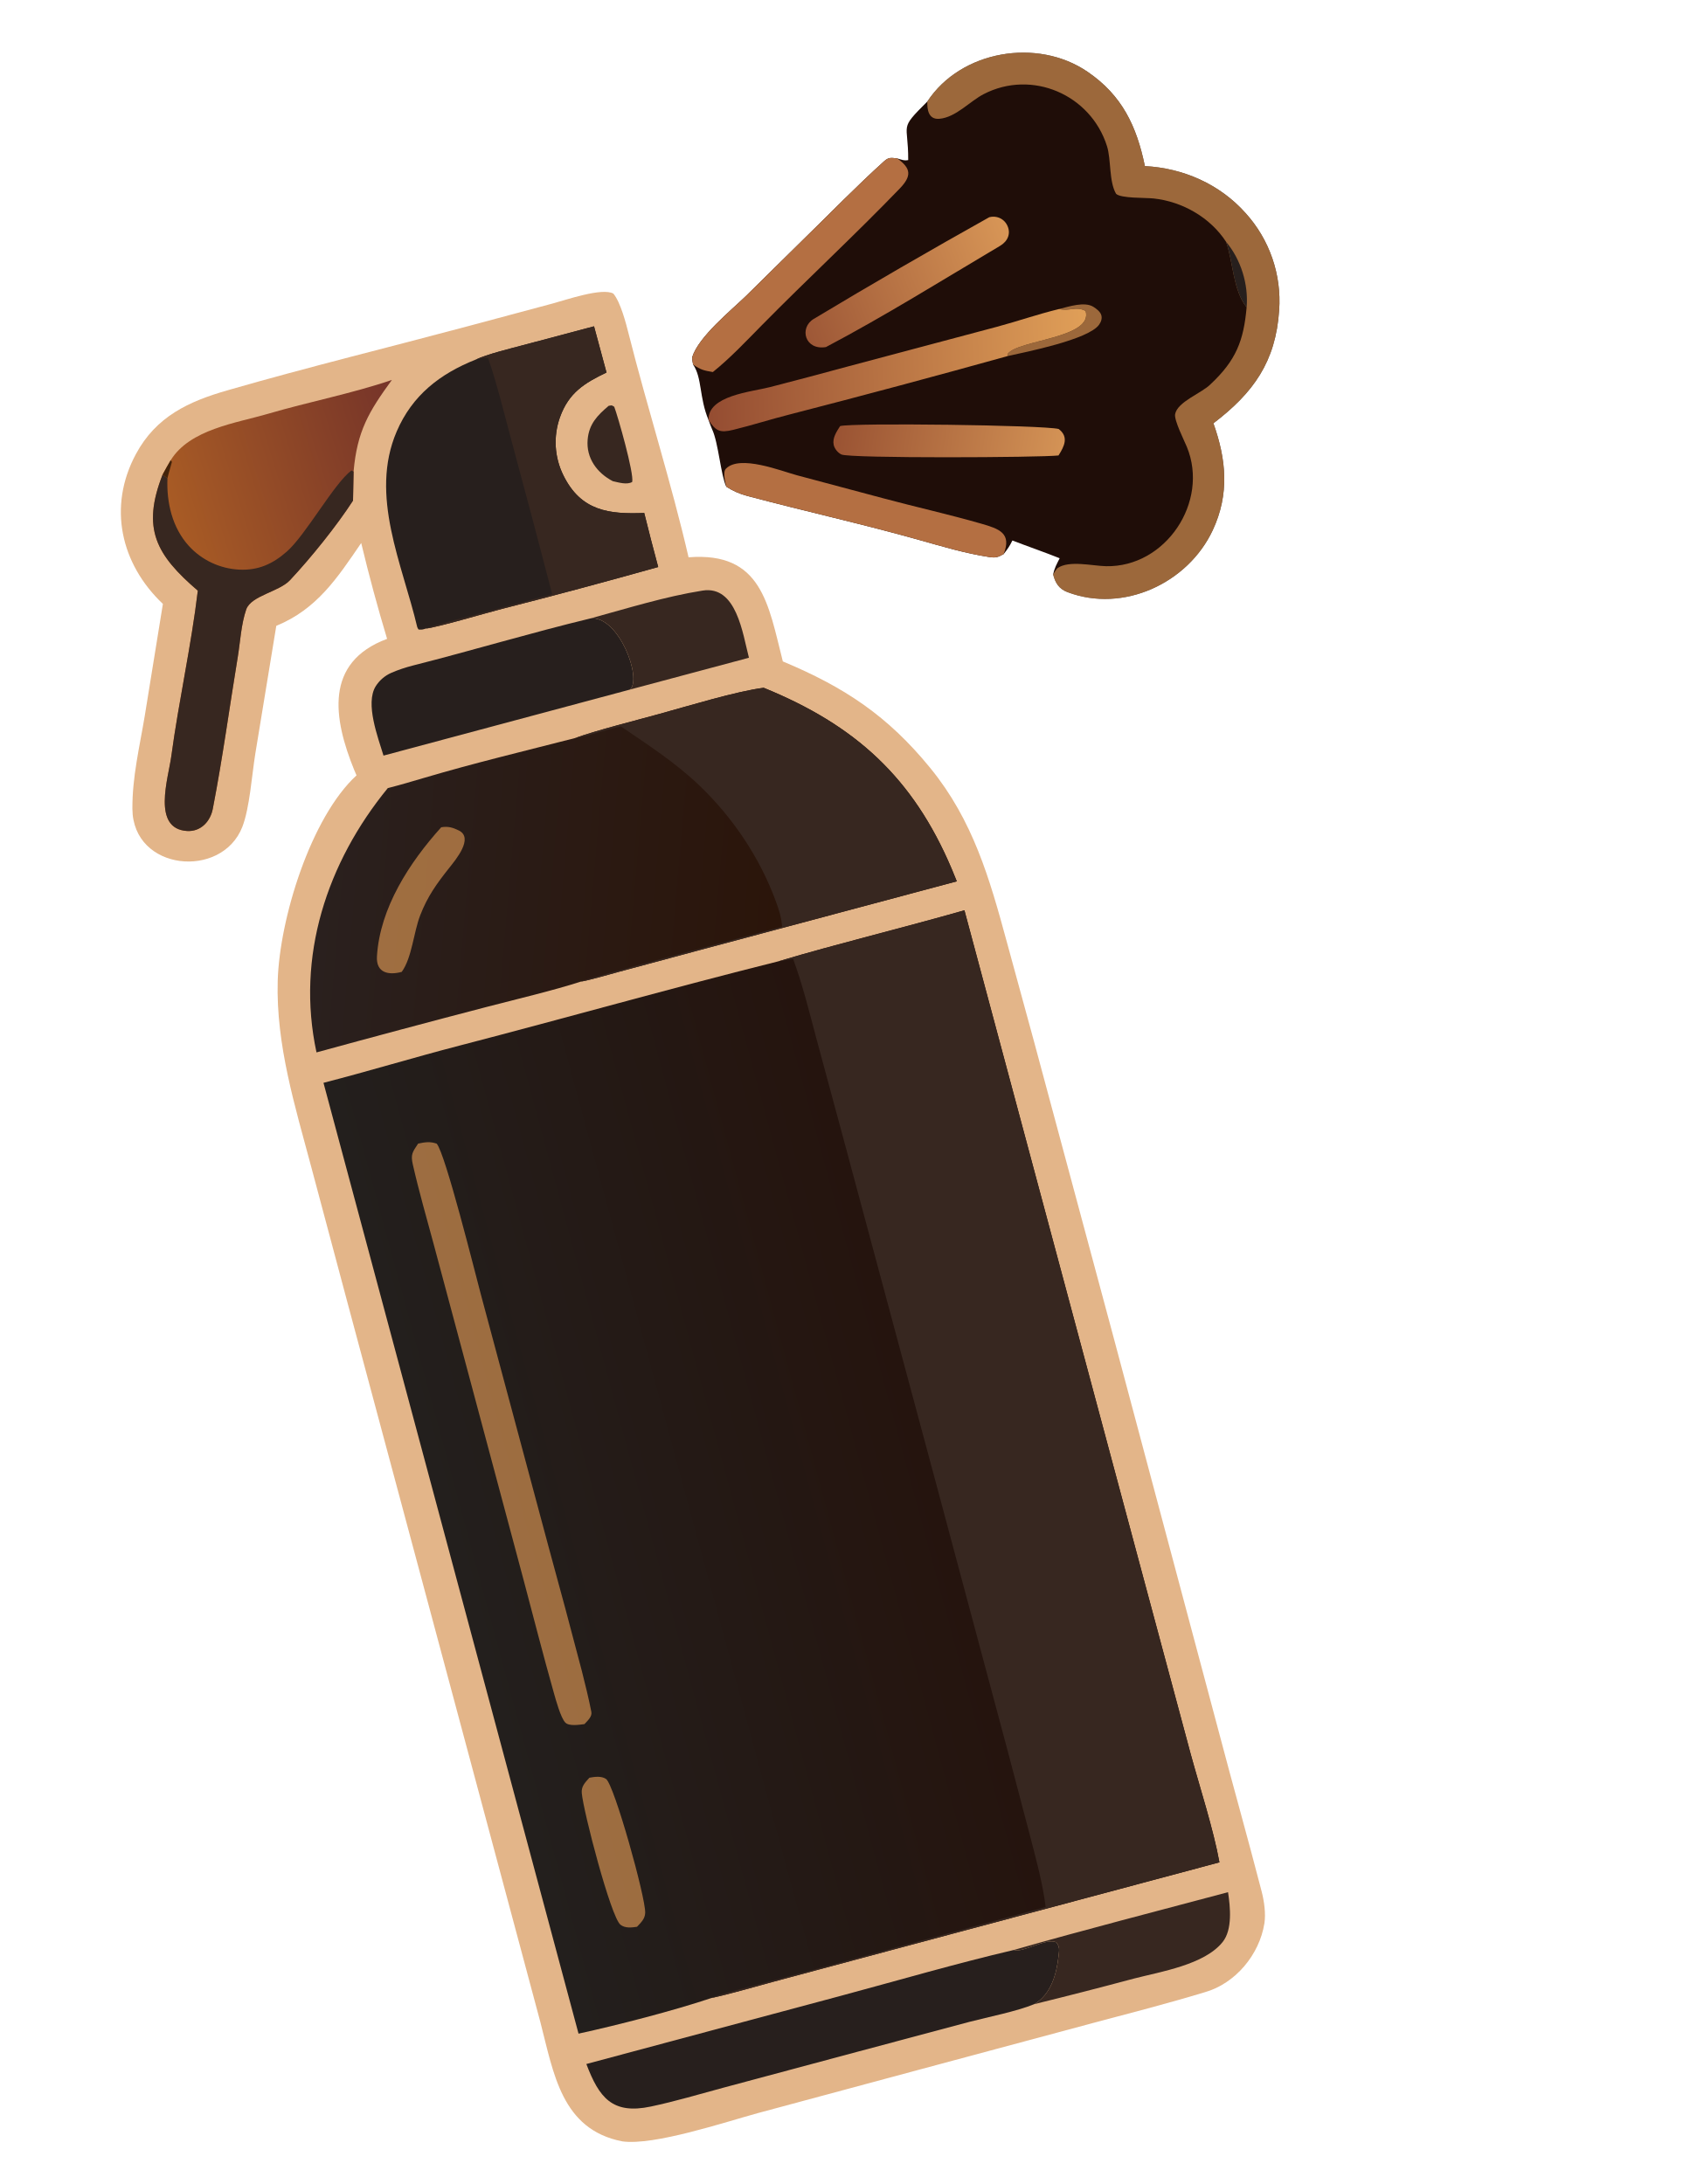
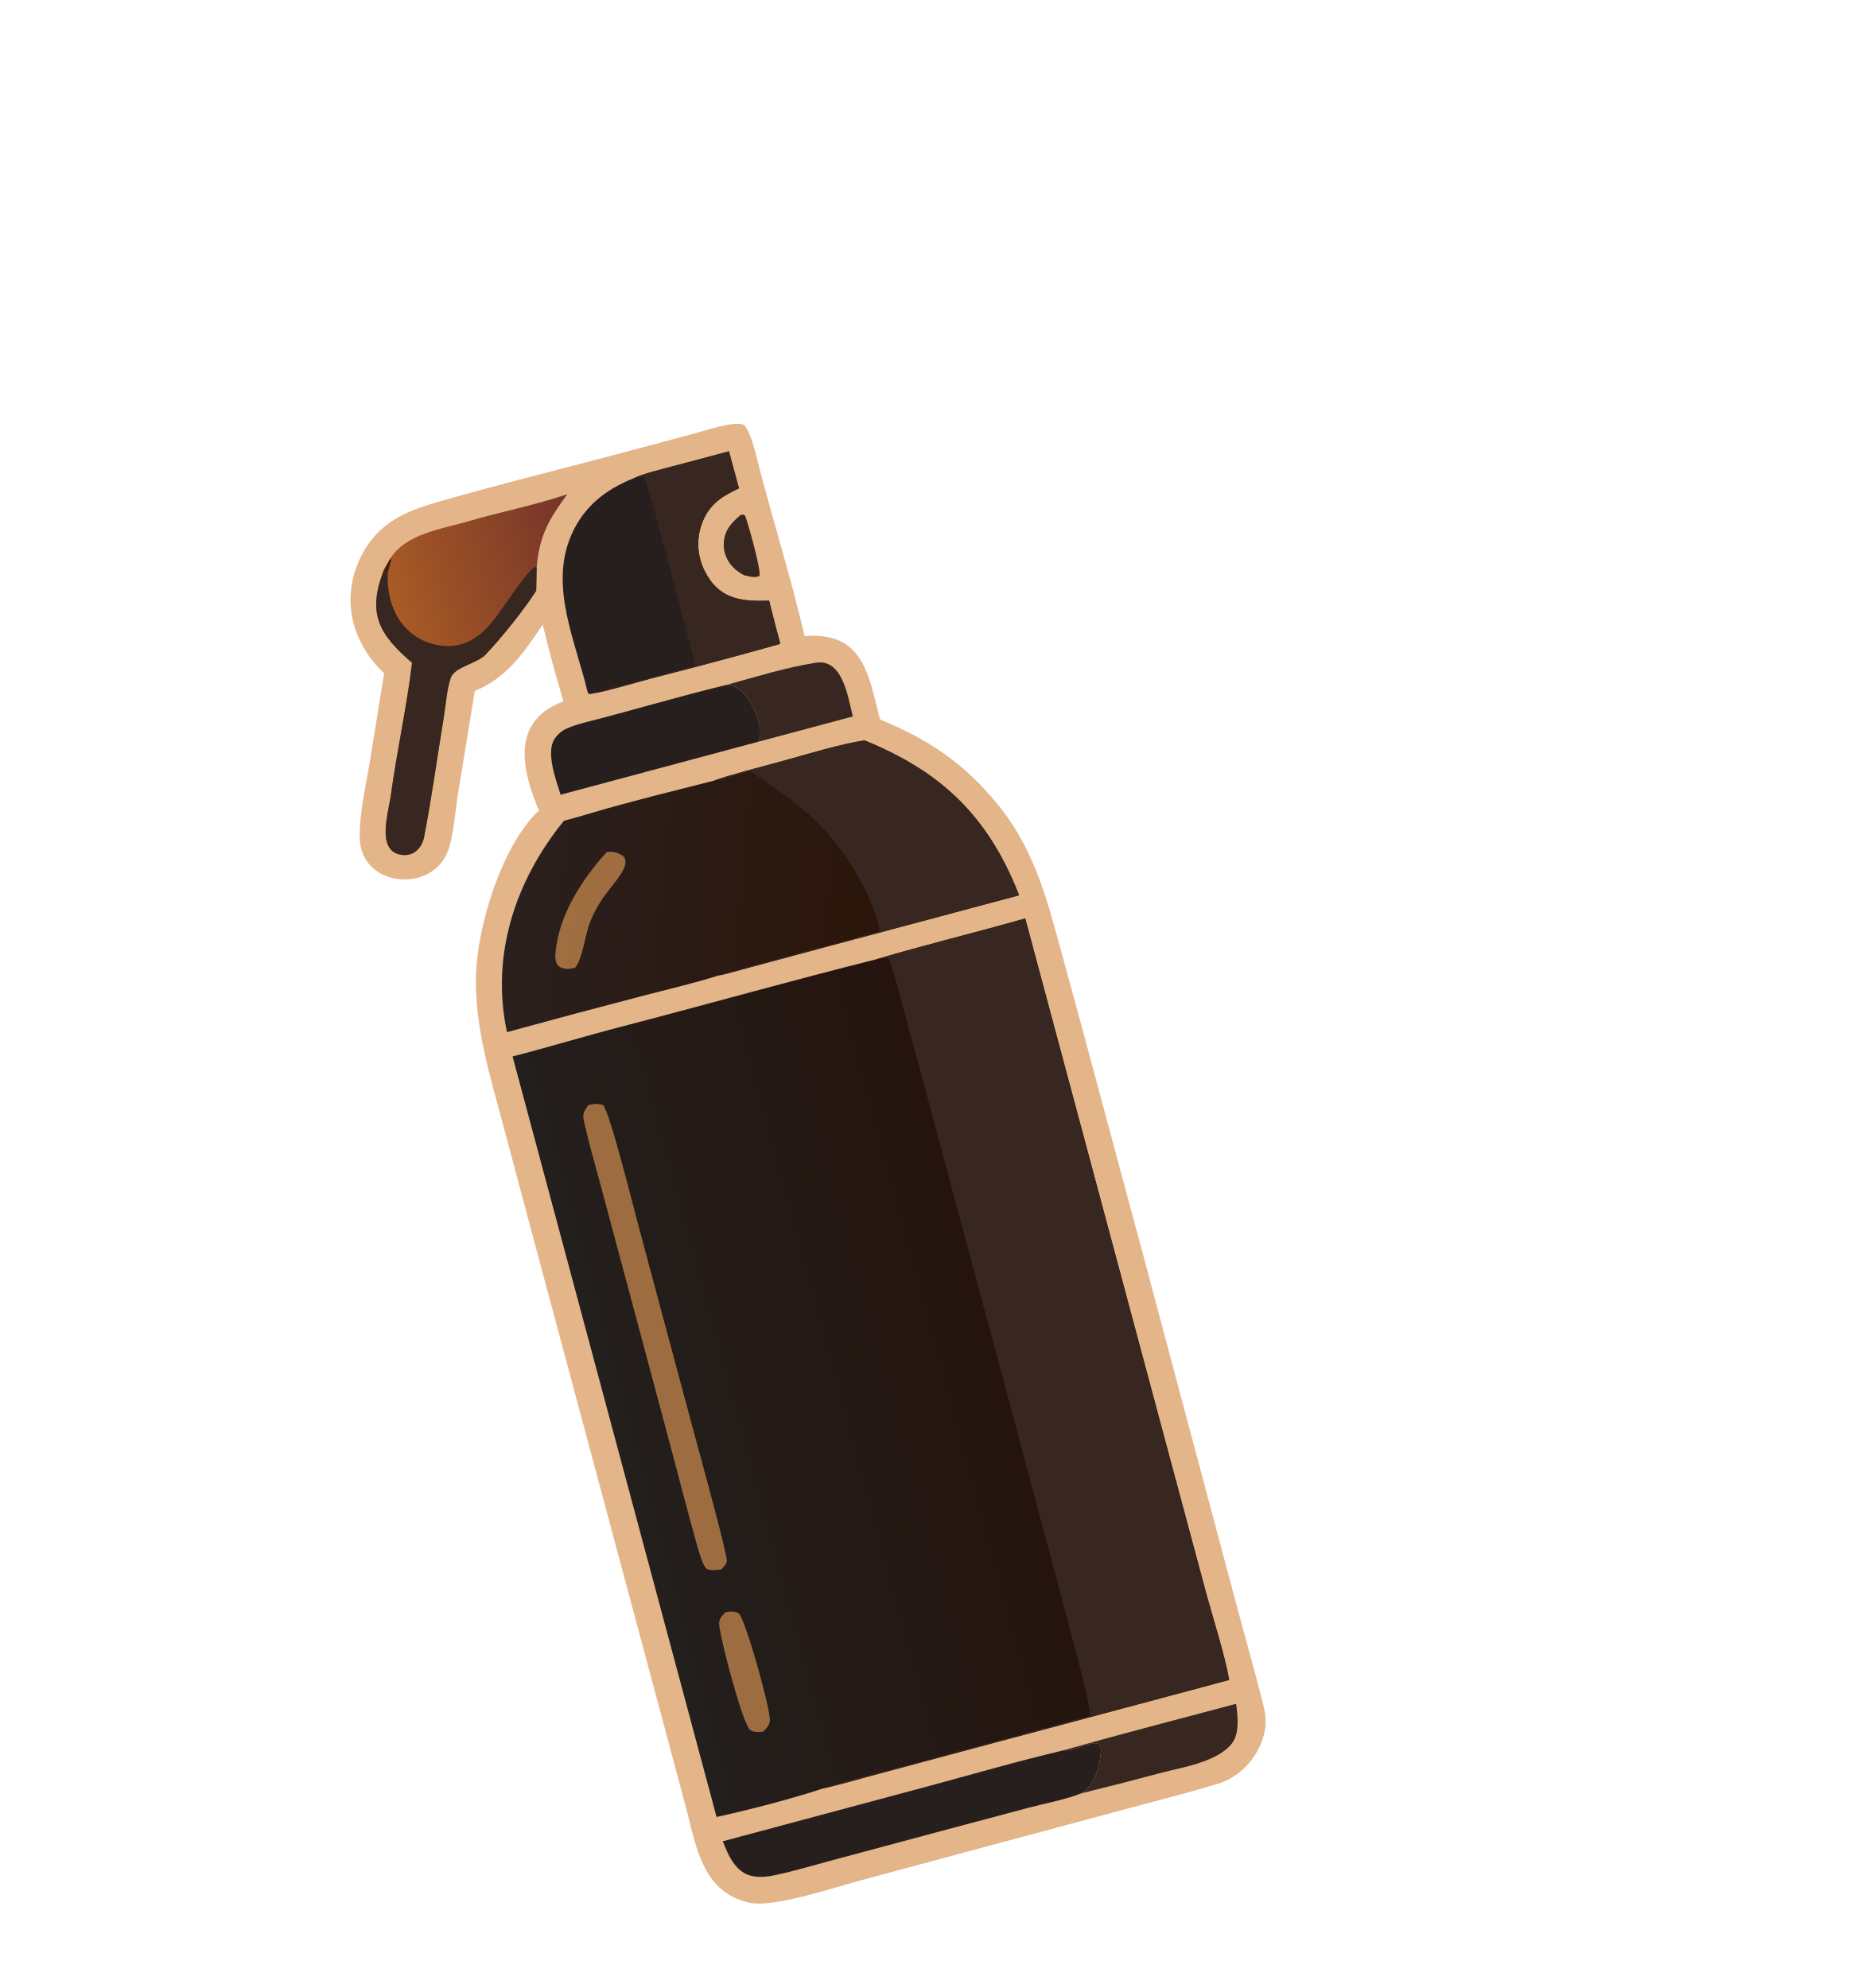
- <svg xmlns="http://www.w3.org/2000/svg" width="322" height="413" viewBox="0 0 322 413" fill="none">
-   <path d="M43.041 73.802L43.524 73.662C58.239 69.416 73.715 65.636 88.591 61.652L104.475 57.393C106.999 56.718 113.825 54.341 115.955 55.519C117.323 57.16 118.337 61.109 118.871 63.224C122.411 77.236 126.934 91.33 130.172 105.386C144.041 104.293 145.251 114.298 147.995 125.076C159.663 129.954 167.842 135.371 175.908 145.28C183.94 155.147 187.067 166.078 190.332 178.096C192.043 184.393 193.79 190.719 195.5 197.023L210.544 252.987L230.477 327.731C233.113 337.741 235.935 347.706 238.525 357.724C238.994 359.54 239.325 361.891 239.029 363.74C238.091 369.61 233.566 375.087 227.781 376.73C220.748 378.864 213.745 380.663 206.687 382.539L174.019 391.314L143.31 399.583C136.971 401.32 123.665 405.769 117.659 404.941C106.139 402.714 104.661 392.016 102.16 382.403L98.367 368.233L84.092 314.958L65.673 246.26L58.866 220.765C55.789 209.239 52.165 197.58 52.5 185.539C52.828 173.724 58.777 154.544 67.4 146.623C67.249 146.296 67.108 145.964 66.973 145.63C63.026 135.924 61.239 125.25 73.18 120.809C71.376 114.815 69.744 108.771 68.286 102.684C63.743 109.339 59.91 115.197 52.233 118.346L48.254 142.602C47.614 146.6 47.193 152.809 45.817 156.353C41.946 166.322 25.101 164.736 25.03 152.948C24.994 146.925 26.39 141.237 27.361 135.405L30.795 114.201C22.827 106.655 20.325 95.822 25.71 85.835C29.518 78.773 35.641 75.91 43.041 73.802Z" fill="#D69353" fill-opacity="0.68" />
-   <path d="M147.132 181.793C158.547 178.389 170.717 175.459 182.324 172.138L215.201 294.812L225.113 331.74C226.8 337.918 229.428 346.03 230.532 352.171L167.554 369.024L146.047 374.794C142.509 375.741 138.018 377.075 134.53 377.817C127.471 380.196 116.679 382.98 109.372 384.568L61.154 204.764C69.759 202.552 78.261 199.957 86.86 197.727C106.954 192.515 126.998 186.825 147.132 181.793Z" fill="url(#paint0_linear_464_3059)" />
-   <path d="M147.132 181.792C158.548 178.389 170.717 175.459 182.325 172.138L215.201 294.812L225.113 331.74C226.8 337.918 229.429 346.03 230.532 352.171L167.554 369.024L146.047 374.794C142.51 375.741 138.019 377.074 134.531 377.817C135.736 377.192 139.657 376.223 141.151 375.828L152.675 372.779L197.676 360.619C197.157 356.226 195.806 351.31 194.687 347.007L190.654 331.668L176.942 280.437L159.237 214.534L154.316 196.305C152.974 191.277 151.731 186.223 149.944 181.334C149.01 181.5 148.072 181.653 147.132 181.792Z" fill="#372720" />
-   <path d="M79.042 216.263C80.312 215.981 81.319 215.832 82.554 216.267C84.199 218.126 89.825 240.748 90.921 244.836L103.675 292.392C105.832 300.236 107.938 308.095 109.993 315.966C110.61 318.409 111.307 321.225 111.796 323.727C111.967 324.605 111.098 325.38 110.49 326.033C109.501 326.159 107.573 326.469 106.878 325.749C106.005 324.844 105.082 321.465 104.713 320.159C102.712 313.092 100.898 305.957 99.008 298.862L88.805 260.717L82 235.322C80.648 230.311 79.191 225.259 78.043 220.204C77.613 218.31 77.962 217.888 79.042 216.263Z" fill="#D69353" fill-opacity="0.68" />
-   <path d="M111.43 336.171C112.408 335.99 113.685 335.805 114.567 336.403C116.109 337.45 122.091 358.918 121.973 361.731C121.924 362.886 121.174 363.556 120.426 364.36C119.402 364.516 118.167 364.663 117.297 363.967C115.477 362.51 110.283 342.553 109.982 339.068C109.871 337.785 110.627 337.057 111.43 336.171Z" fill="#D69353" fill-opacity="0.68" />
-   <path d="M108.704 139.572C112.706 138.122 120.191 136.232 124.571 135.03C129.836 133.586 139.231 130.706 144.373 130.062C161.65 137.103 172.604 147.001 179.943 164.367C180.264 165.129 180.577 165.893 180.882 166.66L131.535 179.859L117.005 183.77C115.526 184.169 111.173 185.435 109.818 185.619C104.745 187.273 97.449 188.992 92.159 190.373C81.366 193.186 70.591 196.066 59.834 199.013C55.928 180.875 61.804 163.108 73.312 149.033C75.614 148.447 77.877 147.778 80.154 147.104C89.578 144.312 99.181 142.016 108.704 139.572Z" fill="url(#paint1_linear_464_3059)" />
-   <path d="M108.704 139.573C112.706 138.122 120.191 136.233 124.571 135.031C129.836 133.586 139.231 130.707 144.373 130.063C161.65 137.103 172.604 147.001 179.943 164.368C180.264 165.129 180.577 165.893 180.882 166.661L131.535 179.859L117.005 183.77C115.526 184.17 111.173 185.436 109.818 185.62C110.401 185.098 144.75 176.106 147.852 175.228C147.722 173.412 147.262 172.037 146.63 170.325C143.612 162.149 138.563 154.634 132.294 148.612C127.767 144.264 122.548 140.88 117.392 137.375C114.549 137.951 111.712 139.078 108.704 139.573Z" fill="#372720" />
-   <path d="M83.411 156.439C84.685 156.221 85.575 156.472 86.734 157.042C89.616 158.461 86.146 162.582 84.925 164.121C82.532 167.14 80.837 169.49 79.444 173.075C78.193 176.294 77.878 181.125 75.948 183.784C73.459 184.461 71.072 183.983 71.262 180.852C71.819 171.676 77.412 163.104 83.411 156.439Z" fill="#D69353" fill-opacity="0.68" />
-   <path d="M89.946 67.99C92.055 66.991 96.498 65.906 98.89 65.268L112.302 61.707L114.659 70.446C110.502 72.428 107.514 74.276 105.861 78.905C104.58 82.498 104.812 86.458 106.502 89.878C109.833 96.658 115.138 97.261 121.79 97.005C122.634 100.421 123.514 103.827 124.432 107.223C114.62 109.976 104.758 112.635 94.88 115.143C92.198 115.825 82.541 118.676 80.503 118.863C79.826 119.079 79.858 119.067 79.144 119.056C79.056 118.928 78.913 118.734 78.879 118.59C76.079 106.681 69.787 93.735 74.991 81.601C77.935 74.736 83.176 70.685 89.946 67.99Z" fill="#271F1D" />
-   <path d="M89.946 67.99C92.054 66.991 96.498 65.906 98.89 65.268L112.302 61.707L114.659 70.446C110.502 72.428 107.514 74.276 105.861 78.905C104.58 82.498 104.812 86.458 106.502 89.878C109.833 96.658 115.138 97.261 121.79 97.005C122.634 100.421 123.514 103.827 124.432 107.223C114.62 109.976 104.758 112.635 94.88 115.143C92.198 115.825 82.541 118.676 80.503 118.863C82.645 118.03 86.868 117.024 89.262 116.387L104.391 112.352C101.922 102.835 99.402 93.33 96.832 83.839C95.533 79.028 93.907 72.338 92.284 67.761C91.696 67.536 90.679 67.855 89.946 67.99Z" fill="#372720" />
-   <path d="M32.263 87.038C35.909 81.155 44.597 80.031 50.718 78.235C58.342 75.999 66.586 74.403 74.084 71.848C69.729 77.83 67.513 81.512 66.843 89.187L66.739 94.658C63.633 99.463 58.767 105.502 54.812 109.721C52.758 111.912 47.516 112.618 46.558 115.217C45.576 118.083 45.441 121.257 44.948 124.246C43.378 133.779 42.083 143.411 40.241 152.889C39.797 155.318 37.967 157.307 35.359 157.143C28.662 156.722 31.826 147.142 32.379 143.042C33.785 132.599 36.156 122.138 37.397 111.698C29.498 104.921 26.745 99.962 30.737 89.752C31.218 88.827 31.742 87.94 32.263 87.038Z" fill="url(#paint2_linear_464_3059)" />
-   <path d="M30.736 89.752L31.656 90.451C31.47 95.042 32.553 99.765 35.708 103.247C38.165 105.929 41.579 107.535 45.211 107.716C48.856 107.895 51.597 106.623 54.248 104.282C57.827 101.124 63.173 91.387 66.443 88.964L66.842 89.187L66.738 94.658C63.632 99.463 58.766 105.502 54.811 109.721C52.757 111.912 47.515 112.618 46.557 115.217C45.575 118.083 45.44 121.257 44.947 124.246C43.377 133.779 42.082 143.411 40.24 152.889C39.797 155.318 37.966 157.307 35.358 157.143C28.661 156.722 31.825 147.142 32.378 143.042C33.784 132.599 36.155 122.138 37.396 111.698C29.498 104.921 26.744 99.962 30.736 89.752Z" fill="#372720" />
-   <path d="M32.262 87.038L32.505 87.346C32.304 88.141 31.797 89.752 31.655 90.451L30.735 89.753C31.217 88.828 31.741 87.941 32.262 87.038Z" fill="#43230A" />
-   <path d="M110.849 390.311L158.932 377.422C169.828 374.494 180.671 371.321 191.659 368.744C193.373 369.365 197.746 366.395 199.694 367.291C200.391 368.196 200.239 368.78 200.125 369.85C199.758 373.273 198.691 377.164 195.511 378.995C192.174 380.368 186.867 381.402 183.241 382.347L162.399 387.912L136.717 394.799C132.142 396.03 127.704 397.362 123.06 398.348C115.721 399.907 113.26 396.641 110.849 390.311Z" fill="#271F1D" />
-   <path d="M72.501 142.886C71.45 139.424 68.999 133.033 71.03 129.765C71.746 128.637 72.784 127.75 74.01 127.22C75.213 126.686 76.776 126.178 78.048 125.856C89.258 123.015 100.413 119.65 111.652 116.938C116.961 116.428 121.436 128.282 119.11 130.396L72.501 142.886Z" fill="#271F1D" />
-   <path d="M191.659 368.744C205.229 364.858 218.545 361.457 232.16 357.818C232.591 360.649 233.016 364.878 231.151 367.226C227.712 371.552 219.426 372.839 214.322 374.165C208.069 375.841 201.798 377.451 195.511 378.996C198.691 377.164 199.758 373.273 200.125 369.85C200.24 368.78 200.392 368.197 199.695 367.292C197.747 366.396 193.373 369.365 191.659 368.744Z" fill="#372720" />
-   <path d="M111.652 116.937C118.586 115.046 125.764 112.796 132.825 111.681C139.265 110.665 140.4 119.868 141.588 124.381L119.11 130.395C121.435 128.281 116.96 116.428 111.652 116.937Z" fill="#372720" />
-   <path d="M115.068 76.741C115.825 76.641 115.489 76.568 116.121 76.916C116.801 78.689 119.889 89.511 119.518 91.14C118.525 91.722 116.963 91.238 115.847 90.991C112.85 89.429 110.796 86.621 111.094 83.139C111.348 80.162 112.947 78.543 115.068 76.741Z" fill="#372720" />
-   <path d="M175.311 19.196C181.637 9.553 196.094 7.074 205.604 13.574C212.139 18.04 214.879 23.846 216.443 31.407C223.717 31.791 230.601 34.828 235.477 40.293C240.012 45.299 242.305 51.94 241.823 58.678C241.173 68.424 236.943 74.293 229.397 80.047C231.811 86.837 232.488 93.395 229.256 100.287C224.564 110.291 212.341 115.974 201.797 111.97C200.193 111.361 199.491 110.212 199.099 108.629C199.359 107.359 199.755 106.717 200.328 105.566C197.503 104.433 194.285 103.322 191.394 102.211C190.817 103.377 190.539 103.737 189.741 104.78C188.631 105.379 188.276 105.532 186.973 105.331C182.516 104.644 178.267 103.377 173.929 102.152C163.117 99.099 152.124 96.671 141.271 93.78C139.823 93.394 138.555 92.839 137.301 92.033C136.251 89.832 135.821 83.73 134.627 81.188C134.413 80.729 134.143 79.934 133.947 79.424C132.159 75.146 132.762 71.473 131.033 68.945C130.97 68.672 130.795 67.75 130.868 67.519C132.086 63.649 138.235 58.673 140.976 56.017L151.947 45.204C156.947 40.337 161.949 35.169 167.143 30.49C168.022 29.698 168.471 29.831 169.632 29.964C170.384 30.177 170.95 30.434 171.695 30.268C171.738 23.032 169.814 24.68 175.311 19.196Z" fill="#1F0D08" />
-   <path d="M175.31 19.196C181.636 9.553 196.093 7.075 205.603 13.574C212.138 18.04 214.878 23.846 216.442 31.407C223.716 31.792 230.6 34.828 235.476 40.294C240.012 45.299 242.304 51.941 241.823 58.678C241.172 68.424 236.942 74.293 229.396 80.047C231.81 86.838 232.487 93.396 229.255 100.288C224.564 110.292 212.34 115.975 201.796 111.97C200.192 111.361 199.49 110.213 199.098 108.629C199.28 108.313 199.678 107.636 199.938 107.422C202.119 105.913 206.516 107.015 209.098 107.069C220.379 107.306 228.636 94.897 224.382 84.525C223.878 83.295 221.943 79.474 222.154 78.326C222.588 75.958 227.213 74.334 228.845 72.667C233.714 68.108 235.111 64.397 235.674 58.117C233.081 54.864 233.127 49.465 231.792 45.732C228.806 41.131 223.521 38.109 218.087 37.531C216.515 37.363 211.883 37.533 210.992 36.645C209.63 34.306 210.082 30.188 209.274 27.631C206.192 17.878 195.085 13.091 185.97 17.796C183.317 19.165 180.707 22.208 177.567 22.465C175.522 22.633 175.249 20.698 175.31 19.196Z" fill="#D69353" fill-opacity="0.68" />
-   <path d="M231.793 45.732C234.607 49.092 236.04 53.762 235.675 58.116C233.081 54.863 233.127 49.465 231.793 45.732Z" fill="#271F1D" />
-   <path d="M133.947 79.424C133.786 74.802 141.972 74.12 145.561 73.205C150.532 71.922 155.495 70.606 160.448 69.257L188.487 61.791C192.513 60.713 196.051 59.451 200.227 58.435C202.225 58.914 203.408 57.832 205.234 58.803C206.733 63.932 192.594 64.261 190.548 66.871C190.513 67.028 190.44 67.185 190.461 67.344C176.776 71.153 163.055 74.829 149.298 78.374C145.706 79.278 142.2 80.412 138.605 81.287C136.099 81.898 135.33 81.532 133.947 79.424Z" fill="url(#paint3_linear_464_3059)" />
-   <path d="M131.033 68.944C130.97 68.672 130.795 67.749 130.868 67.518C132.086 63.649 138.235 58.673 140.976 56.016L151.947 45.203C156.947 40.337 161.95 35.169 167.143 30.49C168.022 29.697 168.471 29.831 169.632 29.964C172.27 31.859 172.377 33.284 170.078 35.672C161.6 44.471 152.606 52.786 144.029 61.495C141.066 64.504 138.058 67.709 134.764 70.355C133.022 70.058 132.517 69.949 131.033 68.944Z" fill="#B46F42" />
-   <path d="M137.301 92.033C137.108 91.142 136.603 89.286 137.231 88.638C139.859 85.929 147.657 89.064 150.671 89.876L166.919 94.213C173.085 95.87 179.345 97.256 185.475 99.019C188.876 99.997 191.318 100.806 189.741 104.78C188.631 105.379 188.276 105.532 186.973 105.331C182.516 104.644 178.267 103.378 173.929 102.152C163.117 99.099 152.124 96.671 141.271 93.78C139.823 93.394 138.555 92.839 137.301 92.033Z" fill="#B46F42" />
-   <path d="M200.227 58.434C202.026 57.992 205.033 56.962 206.716 58.031C207.258 58.374 207.949 58.888 208.174 59.519C208.41 60.181 208.164 60.881 207.766 61.423C205.705 64.228 194.188 66.508 190.461 67.344C190.44 67.185 190.513 67.028 190.548 66.871C192.595 64.261 206.734 63.932 205.235 58.803C203.408 57.832 202.225 58.914 200.227 58.434Z" fill="#D69353" fill-opacity="0.68" />
-   <path d="M158.822 80.575C161.078 79.923 197.22 80.38 200.142 81.122C202.1 82.613 201.213 84.396 200.11 86.128C196.686 86.53 160.675 86.7 159.073 85.945C158.384 85.621 157.765 84.851 157.607 84.114C157.331 82.834 158.174 81.592 158.822 80.575Z" fill="url(#paint4_linear_464_3059)" />
-   <path d="M187.017 41.078C187.487 40.964 187.862 40.938 188.346 41.028C189.185 41.183 189.912 41.704 190.329 42.449C191.217 44.049 190.556 45.604 189.084 46.477C178.299 52.873 167.205 59.804 156.146 65.63C152.159 66.298 151.036 61.992 153.834 60.31C164.693 53.778 175.972 47.26 187.017 41.078Z" fill="url(#paint5_linear_464_3059)" />
+ <svg xmlns="http://www.w3.org/2000/svg" viewBox="0 0 440 470" width="440" height="470" fill="none">
+   <style>
+ .mover{transform-origin:170px 395px;animation:tilt 4s ease-in-out infinite;}
+ .can{transform-origin:170px 395px;animation:press 4s ease-in-out infinite;}
+ .lines{transform-origin:122px 84px;opacity:0;animation:lines 4s ease-out infinite;}
+ .cloud{transform-origin:122px 84px;opacity:0;animation:cloud 4s ease-out infinite;}
+ .puff{opacity:0;animation:puff 4s ease-out infinite;}
+ .p2{animation-delay:.08s} .p3{animation-delay:.16s}
+ @keyframes tilt{
+  0%{transform:rotate(0)}
+  25%,50%{transform:rotate(12deg)}
+  75%,100%{transform:rotate(-12deg)}
+ }
+ @keyframes press{
+  0%,25%{transform:rotate(0)} 27%{transform:rotate(-3deg) scaleY(.96)} 31%{transform:rotate(1deg) scaleY(1)}
+  35%,75%{transform:rotate(0)} 77%{transform:rotate(-3deg) scaleY(.96)} 81%{transform:rotate(1deg) scaleY(1)}
+  85%,100%{transform:rotate(0)}
+ }
+ @keyframes lines{
+  0%,26%{opacity:0;transform:scale(.1)}
+  29%{opacity:1;transform:scale(1.08)}
+  38%{opacity:1;transform:scale(1)}
+  45%,76%{opacity:0;transform:scale(1.15)}
+  79%{opacity:1;transform:scale(1.08)}
+  88%{opacity:1;transform:scale(1)}
+  95%,100%{opacity:0;transform:scale(1.15)}
+ }
+ @keyframes cloud{
+  0%,27%{opacity:0;transform:scale(.15)}
+  32%{opacity:1;transform:scale(1.05)}
+  40%{opacity:1;transform:scale(1)}
+  49%,77%{opacity:0;transform:translate(14px,-10px) scale(1.25)}
+  82%{opacity:1;transform:scale(1.05)}
+  90%{opacity:1;transform:scale(1)}
+  99%,100%{opacity:0;transform:translate(14px,-10px) scale(1.25)}
+ }
+ @keyframes puff{
+  0%,29%{opacity:0;transform:translate(0,0) scale(.3)}
+  33%{opacity:.9}
+  48%,79%{opacity:0;transform:translate(70px,-40px) scale(1.3)}
+  83%{opacity:.9;transform:translate(10px,-5px) scale(.5)}
+  98%,100%{opacity:0;transform:translate(70px,-40px) scale(1.3)}
+ }
+ @media (prefers-reduced-motion:reduce){.mover,.can,.lines,.cloud,.puff{animation:none}.lines,.cloud{opacity:1}}
+ </style>
+   <g transform="translate(60 45)">
+     <g class="mover">
+       <g class="can">
+         <path d="M43.041 73.802L43.524 73.662C58.239 69.416 73.715 65.636 88.591 61.652L104.475 57.393C106.999 56.718 113.825 54.341 115.955 55.519C117.323 57.16 118.337 61.109 118.871 63.224C122.411 77.236 126.934 91.33 130.172 105.386C144.041 104.293 145.251 114.298 147.995 125.076C159.663 129.954 167.842 135.371 175.908 145.28C183.94 155.147 187.067 166.078 190.332 178.096C192.043 184.393 193.79 190.719 195.5 197.023L210.544 252.987L230.477 327.731C233.113 337.741 235.935 347.706 238.525 357.724C238.994 359.54 239.325 361.891 239.029 363.74C238.091 369.61 233.566 375.087 227.781 376.73C220.748 378.864 213.745 380.663 206.687 382.539L174.019 391.314L143.31 399.583C136.971 401.32 123.665 405.769 117.659 404.941C106.139 402.714 104.661 392.016 102.16 382.403L98.367 368.233L84.092 314.958L65.673 246.26L58.866 220.765C55.789 209.239 52.165 197.58 52.5 185.539C52.828 173.724 58.777 154.544 67.4 146.623C67.249 146.296 67.108 145.964 66.973 145.63C63.026 135.924 61.239 125.25 73.18 120.809C71.376 114.815 69.744 108.771 68.286 102.684C63.743 109.339 59.91 115.197 52.233 118.346L48.254 142.602C47.614 146.6 47.193 152.809 45.817 156.353C41.946 166.322 25.101 164.736 25.03 152.948C24.994 146.925 26.39 141.237 27.361 135.405L30.795 114.201C22.827 106.655 20.325 95.822 25.71 85.835C29.518 78.773 35.641 75.91 43.041 73.802Z" fill="#D69353" fill-opacity="0.68" />
+         <path d="M147.132 181.793C158.547 178.389 170.717 175.459 182.324 172.138L215.201 294.812L225.113 331.74C226.8 337.918 229.428 346.03 230.532 352.171L167.554 369.024L146.047 374.794C142.509 375.741 138.018 377.075 134.53 377.817C127.471 380.196 116.679 382.98 109.372 384.568L61.154 204.764C69.759 202.552 78.261 199.957 86.86 197.727C106.954 192.515 126.998 186.825 147.132 181.793Z" fill="url(#paint0_linear_464_3059)" />
+         <path d="M147.132 181.792C158.548 178.389 170.717 175.459 182.325 172.138L215.201 294.812L225.113 331.74C226.8 337.918 229.429 346.03 230.532 352.171L167.554 369.024L146.047 374.794C142.51 375.741 138.019 377.074 134.531 377.817C135.736 377.192 139.657 376.223 141.151 375.828L152.675 372.779L197.676 360.619C197.157 356.226 195.806 351.31 194.687 347.007L190.654 331.668L176.942 280.437L159.237 214.534L154.316 196.305C152.974 191.277 151.731 186.223 149.944 181.334C149.01 181.5 148.072 181.653 147.132 181.792Z" fill="#372720" />
+         <path d="M79.042 216.263C80.312 215.981 81.319 215.832 82.554 216.267C84.199 218.126 89.825 240.748 90.921 244.836L103.675 292.392C105.832 300.236 107.938 308.095 109.993 315.966C110.61 318.409 111.307 321.225 111.796 323.727C111.967 324.605 111.098 325.38 110.49 326.033C109.501 326.159 107.573 326.469 106.878 325.749C106.005 324.844 105.082 321.465 104.713 320.159C102.712 313.092 100.898 305.957 99.008 298.862L88.805 260.717L82 235.322C80.648 230.311 79.191 225.259 78.043 220.204C77.613 218.31 77.962 217.888 79.042 216.263Z" fill="#D69353" fill-opacity="0.68" />
+         <path d="M111.43 336.171C112.408 335.99 113.685 335.805 114.567 336.403C116.109 337.45 122.091 358.918 121.973 361.731C121.924 362.886 121.174 363.556 120.426 364.36C119.402 364.516 118.167 364.663 117.297 363.967C115.477 362.51 110.283 342.553 109.982 339.068C109.871 337.785 110.627 337.057 111.43 336.171Z" fill="#D69353" fill-opacity="0.68" />
+         <path d="M108.704 139.572C112.706 138.122 120.191 136.232 124.571 135.03C129.836 133.586 139.231 130.706 144.373 130.062C161.65 137.103 172.604 147.001 179.943 164.367C180.264 165.129 180.577 165.893 180.882 166.66L131.535 179.859L117.005 183.77C115.526 184.169 111.173 185.435 109.818 185.619C104.745 187.273 97.449 188.992 92.159 190.373C81.366 193.186 70.591 196.066 59.834 199.013C55.928 180.875 61.804 163.108 73.312 149.033C75.614 148.447 77.877 147.778 80.154 147.104C89.578 144.312 99.181 142.016 108.704 139.572Z" fill="url(#paint1_linear_464_3059)" />
+         <path d="M108.704 139.573C112.706 138.122 120.191 136.233 124.571 135.031C129.836 133.586 139.231 130.707 144.373 130.063C161.65 137.103 172.604 147.001 179.943 164.368C180.264 165.129 180.577 165.893 180.882 166.661L131.535 179.859L117.005 183.77C115.526 184.17 111.173 185.436 109.818 185.62C110.401 185.098 144.75 176.106 147.852 175.228C147.722 173.412 147.262 172.037 146.63 170.325C143.612 162.149 138.563 154.634 132.294 148.612C127.767 144.264 122.548 140.88 117.392 137.375C114.549 137.951 111.712 139.078 108.704 139.573Z" fill="#372720" />
+         <path d="M83.411 156.439C84.685 156.221 85.575 156.472 86.734 157.042C89.616 158.461 86.146 162.582 84.925 164.121C82.532 167.14 80.837 169.49 79.444 173.075C78.193 176.294 77.878 181.125 75.948 183.784C73.459 184.461 71.072 183.983 71.262 180.852C71.819 171.676 77.412 163.104 83.411 156.439Z" fill="#D69353" fill-opacity="0.68" />
+         <path d="M89.946 67.99C92.055 66.991 96.498 65.906 98.89 65.268L112.302 61.707L114.659 70.446C110.502 72.428 107.514 74.276 105.861 78.905C104.58 82.498 104.812 86.458 106.502 89.878C109.833 96.658 115.138 97.261 121.79 97.005C122.634 100.421 123.514 103.827 124.432 107.223C114.62 109.976 104.758 112.635 94.88 115.143C92.198 115.825 82.541 118.676 80.503 118.863C79.826 119.079 79.858 119.067 79.144 119.056C79.056 118.928 78.913 118.734 78.879 118.59C76.079 106.681 69.787 93.735 74.991 81.601C77.935 74.736 83.176 70.685 89.946 67.99Z" fill="#271F1D" />
+         <path d="M89.946 67.99C92.054 66.991 96.498 65.906 98.89 65.268L112.302 61.707L114.659 70.446C110.502 72.428 107.514 74.276 105.861 78.905C104.58 82.498 104.812 86.458 106.502 89.878C109.833 96.658 115.138 97.261 121.79 97.005C122.634 100.421 123.514 103.827 124.432 107.223C114.62 109.976 104.758 112.635 94.88 115.143C92.198 115.825 82.541 118.676 80.503 118.863C82.645 118.03 86.868 117.024 89.262 116.387L104.391 112.352C101.922 102.835 99.402 93.33 96.832 83.839C95.533 79.028 93.907 72.338 92.284 67.761C91.696 67.536 90.679 67.855 89.946 67.99Z" fill="#372720" />
+         <path d="M32.263 87.038C35.909 81.155 44.597 80.031 50.718 78.235C58.342 75.999 66.586 74.403 74.084 71.848C69.729 77.83 67.513 81.512 66.843 89.187L66.739 94.658C63.633 99.463 58.767 105.502 54.812 109.721C52.758 111.912 47.516 112.618 46.558 115.217C45.576 118.083 45.441 121.257 44.948 124.246C43.378 133.779 42.083 143.411 40.241 152.889C39.797 155.318 37.967 157.307 35.359 157.143C28.662 156.722 31.826 147.142 32.379 143.042C33.785 132.599 36.156 122.138 37.397 111.698C29.498 104.921 26.745 99.962 30.737 89.752C31.218 88.827 31.742 87.94 32.263 87.038Z" fill="url(#paint2_linear_464_3059)" />
+         <path d="M30.736 89.752L31.656 90.451C31.47 95.042 32.553 99.765 35.708 103.247C38.165 105.929 41.579 107.535 45.211 107.716C48.856 107.895 51.597 106.623 54.248 104.282C57.827 101.124 63.173 91.387 66.443 88.964L66.842 89.187L66.738 94.658C63.632 99.463 58.766 105.502 54.811 109.721C52.757 111.912 47.515 112.618 46.557 115.217C45.575 118.083 45.44 121.257 44.947 124.246C43.377 133.779 42.082 143.411 40.24 152.889C39.797 155.318 37.966 157.307 35.358 157.143C28.661 156.722 31.825 147.142 32.378 143.042C33.784 132.599 36.155 122.138 37.396 111.698C29.498 104.921 26.744 99.962 30.736 89.752Z" fill="#372720" />
+         <path d="M32.262 87.038L32.505 87.346C32.304 88.141 31.797 89.752 31.655 90.451L30.735 89.753C31.217 88.828 31.741 87.941 32.262 87.038Z" fill="#43230A" />
+         <path d="M110.849 390.311L158.932 377.422C169.828 374.494 180.671 371.321 191.659 368.744C193.373 369.365 197.746 366.395 199.694 367.291C200.391 368.196 200.239 368.78 200.125 369.85C199.758 373.273 198.691 377.164 195.511 378.995C192.174 380.368 186.867 381.402 183.241 382.347L162.399 387.912L136.717 394.799C132.142 396.03 127.704 397.362 123.06 398.348C115.721 399.907 113.26 396.641 110.849 390.311Z" fill="#271F1D" />
+         <path d="M72.501 142.886C71.45 139.424 68.999 133.033 71.03 129.765C71.746 128.637 72.784 127.75 74.01 127.22C75.213 126.686 76.776 126.178 78.048 125.856C89.258 123.015 100.413 119.65 111.652 116.938C116.961 116.428 121.436 128.282 119.11 130.396L72.501 142.886Z" fill="#271F1D" />
+         <path d="M191.659 368.744C205.229 364.858 218.545 361.457 232.16 357.818C232.591 360.649 233.016 364.878 231.151 367.226C227.712 371.552 219.426 372.839 214.322 374.165C208.069 375.841 201.798 377.451 195.511 378.996C198.691 377.164 199.758 373.273 200.125 369.85C200.24 368.78 200.392 368.197 199.695 367.292C197.747 366.396 193.373 369.365 191.659 368.744Z" fill="#372720" />
+         <path d="M111.652 116.937C118.586 115.046 125.764 112.796 132.825 111.681C139.265 110.665 140.4 119.868 141.588 124.381L119.11 130.395C121.435 128.281 116.96 116.428 111.652 116.937Z" fill="#372720" />
+         <path d="M115.068 76.741C115.825 76.641 115.489 76.568 116.121 76.916C116.801 78.689 119.889 89.511 119.518 91.14C118.525 91.722 116.963 91.238 115.847 90.991C112.85 89.429 110.796 86.621 111.094 83.139C111.348 80.162 112.947 78.543 115.068 76.741Z" fill="#372720" />
+         <g class="lines">
+           <path d="M133.947 79.424C133.786 74.802 141.972 74.12 145.561 73.205C150.532 71.922 155.495 70.606 160.448 69.257L188.487 61.791C192.513 60.713 196.051 59.451 200.227 58.435C202.225 58.914 203.408 57.832 205.234 58.803C206.733 63.932 192.594 64.261 190.548 66.871C190.513 67.028 190.44 67.185 190.461 67.344C176.776 71.153 163.055 74.829 149.298 78.374C145.706 79.278 142.2 80.412 138.605 81.287C136.099 81.898 135.33 81.532 133.947 79.424Z" fill="url(#paint3_linear_464_3059)" />
+           <path d="M131.033 68.944C130.97 68.672 130.795 67.749 130.868 67.518C132.086 63.649 138.235 58.673 140.976 56.016L151.947 45.203C156.947 40.337 161.95 35.169 167.143 30.49C168.022 29.697 168.471 29.831 169.632 29.964C172.27 31.859 172.377 33.284 170.078 35.672C161.6 44.471 152.606 52.786 144.029 61.495C141.066 64.504 138.058 67.709 134.764 70.355C133.022 70.058 132.517 69.949 131.033 68.944Z" fill="#B46F42" />
+           <path d="M137.301 92.033C137.108 91.142 136.603 89.286 137.231 88.638C139.859 85.929 147.657 89.064 150.671 89.876L166.919 94.213C173.085 95.87 179.345 97.256 185.475 99.019C188.876 99.997 191.318 100.806 189.741 104.78C188.631 105.379 188.276 105.532 186.973 105.331C182.516 104.644 178.267 103.378 173.929 102.152C163.117 99.099 152.124 96.671 141.271 93.78C139.823 93.394 138.555 92.839 137.301 92.033Z" fill="#B46F42" />
+           <path d="M200.227 58.434C202.026 57.992 205.033 56.962 206.716 58.031C207.258 58.374 207.949 58.888 208.174 59.519C208.41 60.181 208.164 60.881 207.766 61.423C205.705 64.228 194.188 66.508 190.461 67.344C190.44 67.185 190.513 67.028 190.548 66.871C192.595 64.261 206.734 63.932 205.235 58.803C203.408 57.832 202.225 58.914 200.227 58.434Z" fill="#D69353" fill-opacity="0.68" />
+           <path d="M158.822 80.575C161.078 79.923 197.22 80.38 200.142 81.122C202.1 82.613 201.213 84.396 200.11 86.128C196.686 86.53 160.675 86.7 159.073 85.945C158.384 85.621 157.765 84.851 157.607 84.114C157.331 82.834 158.174 81.592 158.822 80.575Z" fill="url(#paint4_linear_464_3059)" />
+           <path d="M187.017 41.078C187.487 40.964 187.862 40.938 188.346 41.028C189.185 41.183 189.912 41.704 190.329 42.449C191.217 44.049 190.556 45.604 189.084 46.477C178.299 52.873 167.205 59.804 156.146 65.63C152.159 66.298 151.036 61.992 153.834 60.31C164.693 53.778 175.972 47.26 187.017 41.078Z" fill="url(#paint5_linear_464_3059)" />
+         </g>
+       </g>
+       <g class="cloud">
+         <path d="M175.311 19.196C181.637 9.553 196.094 7.074 205.604 13.574C212.139 18.04 214.879 23.846 216.443 31.407C223.717 31.791 230.601 34.828 235.477 40.293C240.012 45.299 242.305 51.94 241.823 58.678C241.173 68.424 236.943 74.293 229.397 80.047C231.811 86.837 232.488 93.395 229.256 100.287C224.564 110.291 212.341 115.974 201.797 111.97C200.193 111.361 199.491 110.212 199.099 108.629C199.359 107.359 199.755 106.717 200.328 105.566C197.503 104.433 194.285 103.322 191.394 102.211C190.817 103.377 190.539 103.737 189.741 104.78C188.631 105.379 188.276 105.532 186.973 105.331C182.516 104.644 178.267 103.377 173.929 102.152C163.117 99.099 152.124 96.671 141.271 93.78C139.823 93.394 138.555 92.839 137.301 92.033C136.251 89.832 135.821 83.73 134.627 81.188C134.413 80.729 134.143 79.934 133.947 79.424C132.159 75.146 132.762 71.473 131.033 68.945C130.97 68.672 130.795 67.75 130.868 67.519C132.086 63.649 138.235 58.673 140.976 56.017L151.947 45.204C156.947 40.337 161.949 35.169 167.143 30.49C168.022 29.698 168.471 29.831 169.632 29.964C170.384 30.177 170.95 30.434 171.695 30.268C171.738 23.032 169.814 24.68 175.311 19.196Z" fill="#1F0D08" />
+         <path d="M175.31 19.196C181.636 9.553 196.093 7.075 205.603 13.574C212.138 18.04 214.878 23.846 216.442 31.407C223.716 31.792 230.6 34.828 235.476 40.294C240.012 45.299 242.304 51.941 241.823 58.678C241.172 68.424 236.942 74.293 229.396 80.047C231.81 86.838 232.487 93.396 229.255 100.288C224.564 110.292 212.34 115.975 201.796 111.97C200.192 111.361 199.49 110.213 199.098 108.629C199.28 108.313 199.678 107.636 199.938 107.422C202.119 105.913 206.516 107.015 209.098 107.069C220.379 107.306 228.636 94.897 224.382 84.525C223.878 83.295 221.943 79.474 222.154 78.326C222.588 75.958 227.213 74.334 228.845 72.667C233.714 68.108 235.111 64.397 235.674 58.117C233.081 54.864 233.127 49.465 231.792 45.732C228.806 41.131 223.521 38.109 218.087 37.531C216.515 37.363 211.883 37.533 210.992 36.645C209.63 34.306 210.082 30.188 209.274 27.631C206.192 17.878 195.085 13.091 185.97 17.796C183.317 19.165 180.707 22.208 177.567 22.465C175.522 22.633 175.249 20.698 175.31 19.196Z" fill="#D69353" fill-opacity="0.68" />
+         <path d="M231.793 45.732C234.607 49.092 236.04 53.762 235.675 58.116C233.081 54.863 233.127 49.465 231.793 45.732Z" fill="#271F1D" />
+       </g>
+       <g class="puffs" fill="#D69353" fill-opacity=".55">
+         <circle class="puff" cx="240" cy="40" r="9" />
+         <circle class="puff p2" cx="232" cy="92" r="7" />
+         <circle class="puff p3" cx="215" cy="12" r="6" />
+       </g>
+     </g>
+   </g>
  <defs>
    <linearGradient id="paint0_linear_464_3059" x1="173.906" y1="270.596" x2="85.294" y2="294.593" gradientUnits="userSpaceOnUse">
      <stop stop-color="#25140E" />
      <stop offset="1" stop-color="#231F1D" />
    </linearGradient>
    <linearGradient id="paint1_linear_464_3059" x1="147.269" y1="173.026" x2="60.787" y2="165.459" gradientUnits="userSpaceOnUse">
      <stop stop-color="#2B150A" />
      <stop offset="1" stop-color="#2A201E" />
    </linearGradient>
    <linearGradient id="paint2_linear_464_3059" x1="32.938" y1="97.645" x2="76.411" y2="84.225" gradientUnits="userSpaceOnUse">
      <stop stop-color="#A85B25" />
      <stop offset="1" stop-color="#773529" />
    </linearGradient>
    <linearGradient id="paint3_linear_464_3059" x1="134.128" y1="70.808" x2="205.547" y2="68.272" gradientUnits="userSpaceOnUse">
      <stop stop-color="#954D32" />
      <stop offset="1" stop-color="#E09F58" />
    </linearGradient>
    <linearGradient id="paint4_linear_464_3059" x1="158.389" y1="80.388" x2="200.167" y2="86.507" gradientUnits="userSpaceOnUse">
      <stop stop-color="#9A5333" />
      <stop offset="1" stop-color="#D39255" />
    </linearGradient>
    <linearGradient id="paint5_linear_464_3059" x1="151.636" y1="60.747" x2="190.906" y2="45.837" gradientUnits="userSpaceOnUse">
      <stop stop-color="#9E5837" />
      <stop offset="1" stop-color="#D79556" />
    </linearGradient>
  </defs>
</svg>
